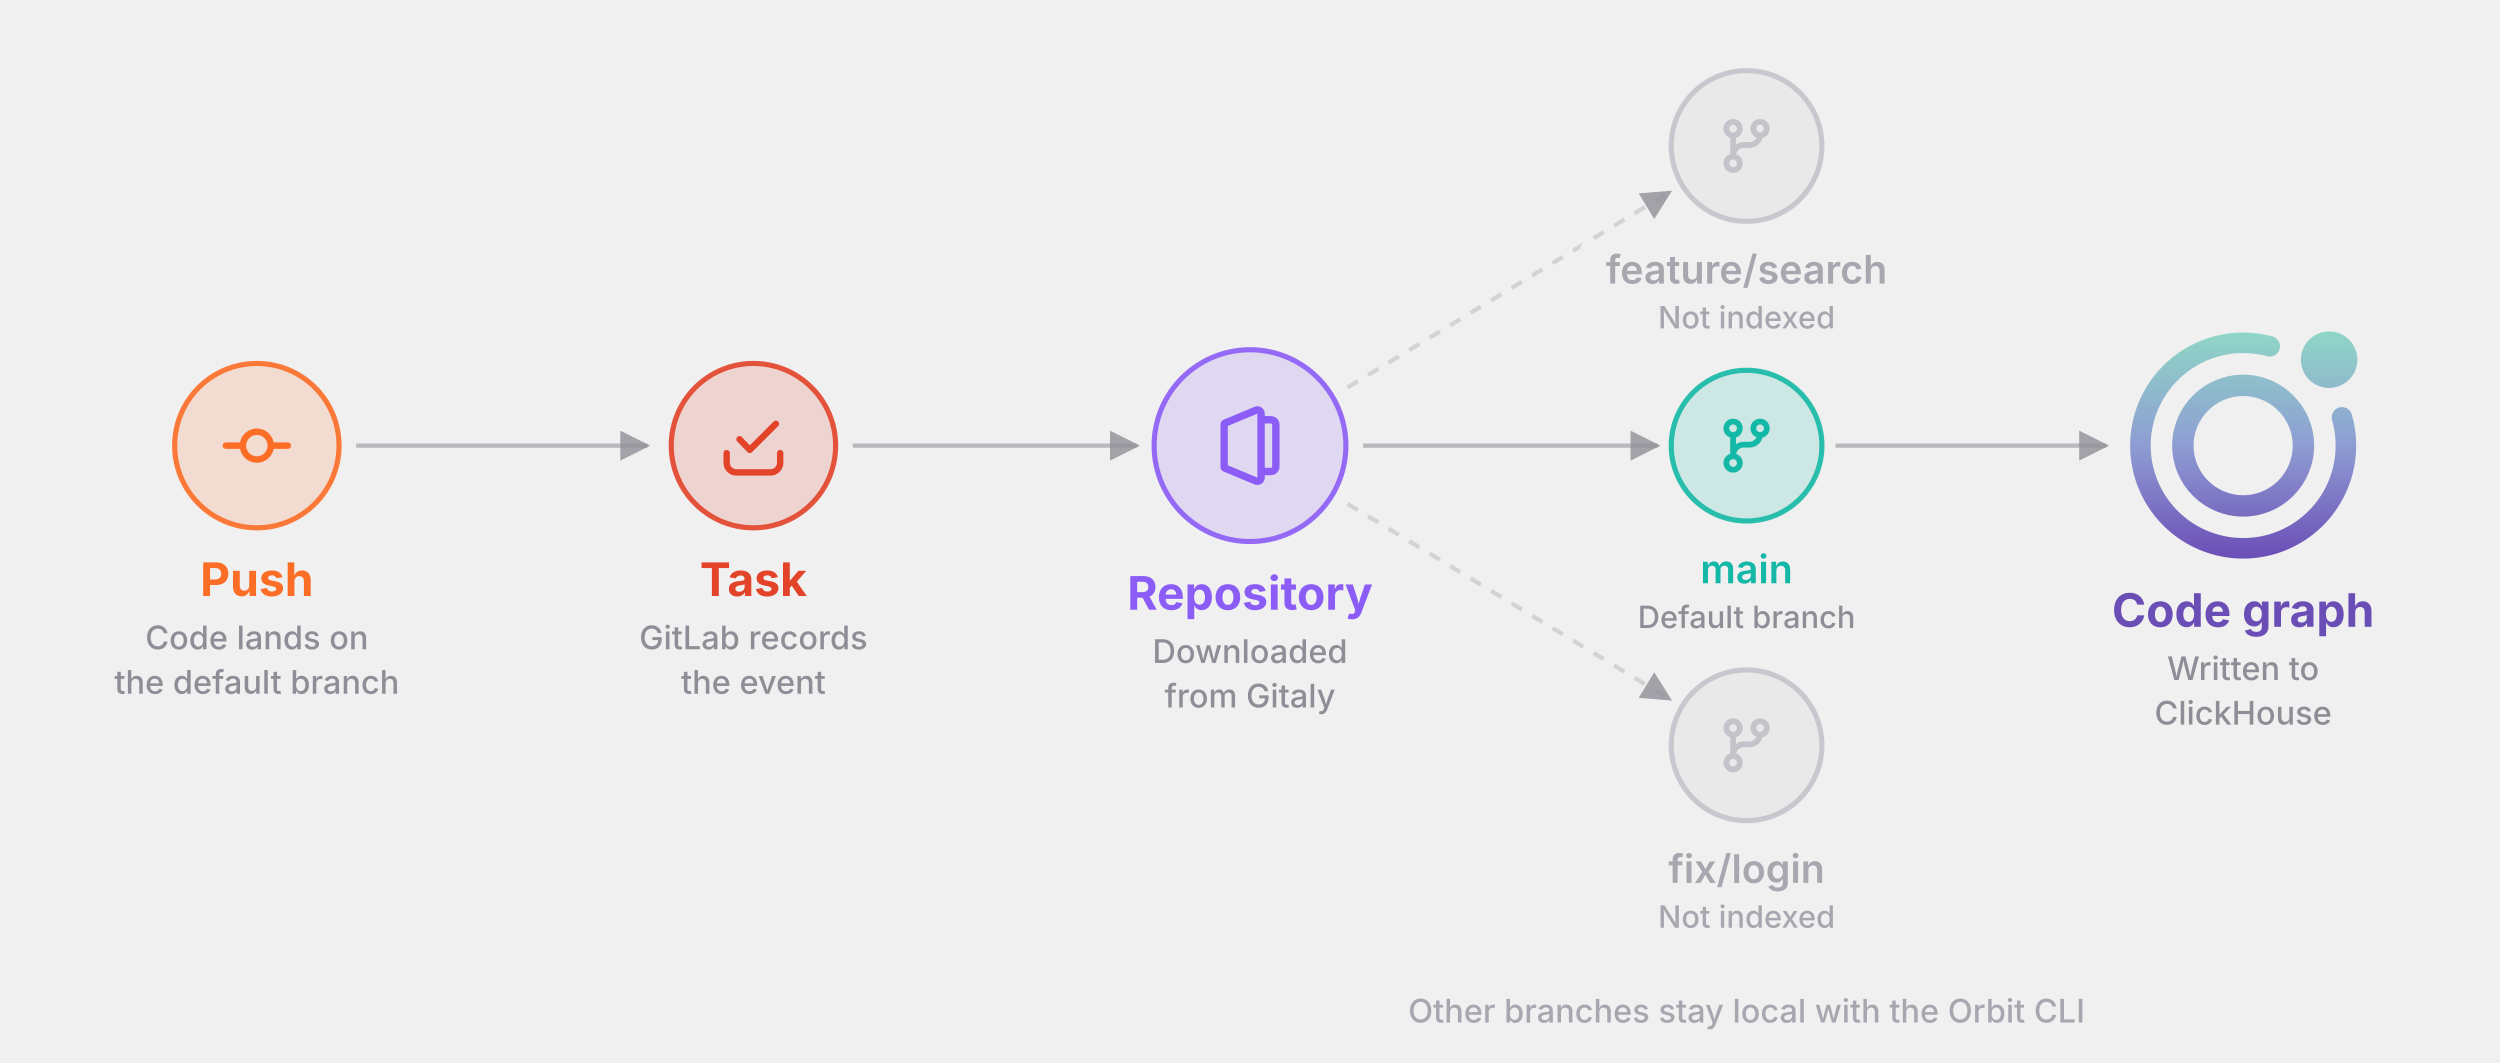
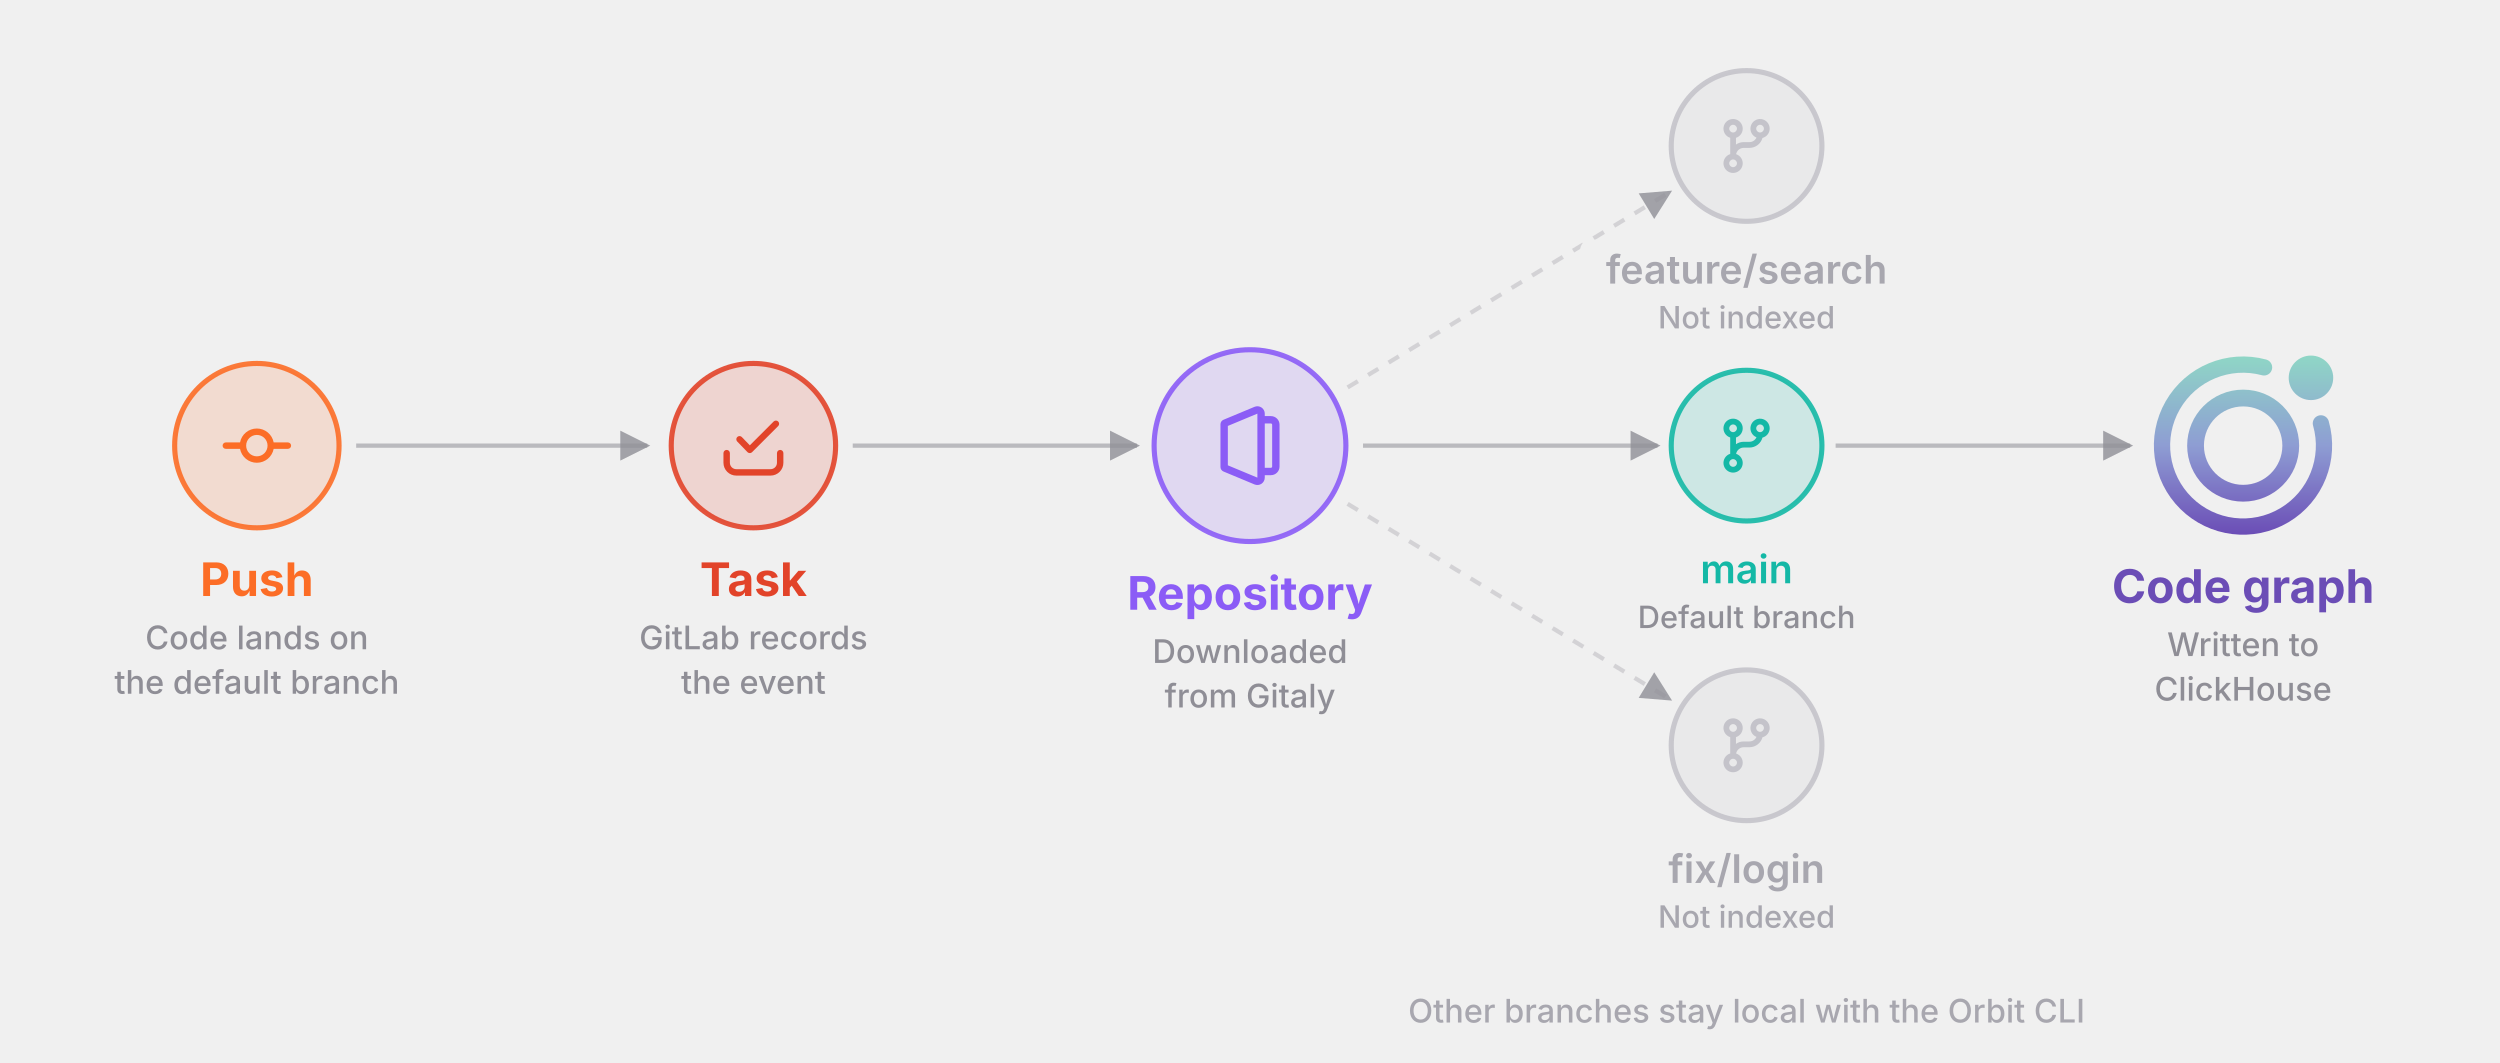
<svg xmlns="http://www.w3.org/2000/svg" viewBox="-150 -260 1460 620" width="720" height="306" font-family="'GitLab Sans', Inter, -apple-system, BlinkMacSystemFont, 'Segoe UI', Roboto, Arial, sans-serif">
  <defs>
-     <linearGradient id="logo" gradientUnits="userSpaceOnUse" x1="0" y1="-66" x2="0" y2="66">
+     <linearGradient id="logo" gradientUnits="userSpaceOnUse" x1="0" y1="-52" x2="0" y2="52">
      <stop offset="0.0" stop-color="#8FD6C6" />
      <stop offset="0.5" stop-color="#8E9DD3" />
      <stop offset="1.0" stop-color="#6B4DB6" />
    </linearGradient>
    <symbol viewBox="0 0 16 16" id="i-branch">
      <path fill-rule="evenodd" clip-rule="evenodd" d="M11.5 4.5a1 1 0 1 0 0-2 1 1 0 0 0 0 2zm2.5-1a2.501 2.501 0 0 1-1.872 2.42A3.502 3.502 0 0 1 8.75 8.5h-1.5a2 2 0 0 0-1.965 1.626 2.501 2.501 0 1 1-1.535-.011v-4.23a2.501 2.501 0 1 1 1.5 0v1.742a3.484 3.484 0 0 1 2-.627h1.5a2 2 0 0 0 1.823-1.177A2.5 2.5 0 1 1 14 3.5zm-8.5 9a1 1 0 1 1-2 0 1 1 0 0 1 2 0zm0-9a1 1 0 1 1-2 0 1 1 0 0 1 2 0z" />
    </symbol>
    <symbol viewBox="0 0 16 16" id="i-commit">
      <path fill-rule="evenodd" clip-rule="evenodd" d="M8 10.5a2.5 2.5 0 1 0 0-5 2.5 2.5 0 0 0 0 5zM8 12c1.953 0 3.579-1.4 3.93-3.25h3.32a.75.75 0 0 0 0-1.5h-3.32a4.001 4.001 0 0 0-7.86 0H.75a.75.75 0 0 0 0 1.5h3.32A4.001 4.001 0 0 0 8 12z" />
    </symbol>
    <symbol viewBox="0 0 16 16" id="i-project">
      <path fill-rule="evenodd" clip-rule="evenodd" d="M9.5 14.5l-6-2.5V4l6-2.5v13zm-6.885-1.244A1 1 0 0 1 2 12.333V3.667a1 1 0 0 1 .615-.923L8.923.115A1.5 1.5 0 0 1 11 1.5V2h1.25c.966 0 1.75.783 1.75 1.75v8.5A1.75 1.75 0 0 1 12.25 14H11v.5a1.5 1.5 0 0 1-2.077 1.385l-6.308-2.629zM11 12.5h1.25a.25.25 0 0 0 .25-.25v-8.5a.25.25 0 0 0-.25-.25H11v9z" />
    </symbol>
    <symbol viewBox="0 0 16 16" id="i-work-item-task">
      <path d="M14.25 9a.75.75 0 0 1 .75.75V12a3 3 0 0 1-3 3H4a3 3 0 0 1-3-3V9.75a.75.75 0 0 1 1.5 0V12A1.5 1.5 0 0 0 4 13.5h8a1.5 1.5 0 0 0 1.5-1.5V9.75a.75.75 0 0 1 .75-.75zm-1.474-6.682a.75.75 0 0 1 1.056 1.056l-.052.057-6.096 6.096a.751.751 0 0 1-.955.088l-.115-.096-2.403-2.484-.05-.057A.75.75 0 0 1 5.232 5.94l.056.052 1.873 1.935L12.72 2.37l.056-.052z" />
    </symbol>
    <marker id="arrow" viewBox="0 0 10 10" refX="9" refY="5" markerWidth="7" markerHeight="7" orient="auto-start-reverse">
      <path d="M0,0 L10,5 L0,10 z" fill="#8f8e96" fill-opacity="0.8" />
    </marker>
    <mask id="knockout" maskUnits="userSpaceOnUse" x="-150" y="-260" width="1460" height="620">
      <rect x="-150" y="-260" width="1460" height="620" fill="white" />
      <rect x="837.24" y="54.75" width="65.52" height="34.5" rx="6" fill="black" />
      <rect x="792.44" y="86.5" width="155.12" height="27.0" rx="6" fill="black" />
      <rect x="772.84" y="-120.25" width="194.32" height="34.5" rx="6" fill="black" />
      <rect x="807.56" y="-88.5" width="124.88" height="27.0" rx="6" fill="black" />
      <rect x="805.04" y="229.75" width="129.92" height="34.5" rx="6" fill="black" />
      <rect x="807.56" y="261.5" width="124.88" height="27.0" rx="6" fill="black" />
      <rect x="-37.24" y="57.75" width="74.48" height="40.5" rx="6" fill="black" />
      <rect x="-76.16" y="97.75" width="152.32" height="28.5" rx="6" fill="black" />
      <rect x="-102.76" y="123.75" width="205.52" height="28.5" rx="6" fill="black" />
      <rect x="252.76" y="57.75" width="74.48" height="40.5" rx="6" fill="black" />
      <rect x="208.52" y="97.75" width="162.96" height="28.5" rx="6" fill="black" />
      <rect x="235.12" y="123.75" width="109.76" height="28.5" rx="6" fill="black" />
      <rect x="497.4" y="65.75" width="165.2" height="40.5" rx="6" fill="black" />
      <rect x="519.8" y="105.75" width="120.4" height="28.5" rx="6" fill="black" />
      <rect x="514.48" y="131.75" width="131.04" height="28.5" rx="6" fill="black" />
-       <rect x="1077.4" y="75.75" width="165.2" height="40.5" rx="6" fill="black" />
-       <rect x="1099.8" y="115.75" width="120.4" height="28.5" rx="6" fill="black" />
-       <rect x="1099.8" y="141.75" width="120.4" height="28.5" rx="6" fill="black" />
+       <rect x="1077.4" y="61.75" width="165.2" height="40.5" rx="6" fill="black" />
+       <rect x="1099.8" y="101.75" width="120.4" height="28.5" rx="6" fill="black" />
+       <rect x="1099.8" y="127.75" width="120.4" height="28.5" rx="6" fill="black" />
    </mask>
  </defs>
  <g mask="url(#knockout)">
    <path d="M58,0 L228,0" fill="none" stroke="#8f8e96" stroke-opacity="0.55" stroke-width="2.5" marker-end="url(#arrow)" />
    <path d="M348,0 L514,0" fill="none" stroke="#8f8e96" stroke-opacity="0.55" stroke-width="2.5" marker-end="url(#arrow)" />
    <path d="M646,0 L818,0" fill="none" stroke="#8f8e96" stroke-opacity="0.55" stroke-width="2.5" marker-end="url(#arrow)" />
-     <path d="M922,0 L1080,0" fill="none" stroke="#8f8e96" stroke-opacity="0.55" stroke-width="2.5" marker-end="url(#arrow)" />
+     <path d="M922,0 L1094,0" fill="none" stroke="#8f8e96" stroke-opacity="0.55" stroke-width="2.5" marker-end="url(#arrow)" />
    <path d="M637,-34 L825,-148" fill="none" stroke="#8f8e96" stroke-opacity="0.3" stroke-width="2.5" stroke-dasharray="7 7" marker-end="url(#arrow)" />
    <path d="M637,34 L825,148" fill="none" stroke="#8f8e96" stroke-opacity="0.3" stroke-width="2.5" stroke-dasharray="7 7" marker-end="url(#arrow)" />
  </g>
  <circle cx="870" cy="0" r="44" fill="#14B8A6" fill-opacity="0.16" stroke="#14B8A6" stroke-opacity="0.9" stroke-width="3" />
  <use href="#i-branch" x="852.0" y="-18.0" width="36" height="36" style="fill:#14B8A6" />
  <circle cx="870" cy="-175" r="44" fill="#c4c3ca" fill-opacity="0.16" stroke="#c4c3ca" stroke-opacity="0.9" stroke-width="3" />
  <use href="#i-branch" x="852.0" y="-193.0" width="36" height="36" style="fill:#c4c3ca" />
  <circle cx="870" cy="175" r="44" fill="#c4c3ca" fill-opacity="0.16" stroke="#c4c3ca" stroke-opacity="0.9" stroke-width="3" />
  <use href="#i-branch" x="852.0" y="157.0" width="36" height="36" style="fill:#c4c3ca" />
  <circle cx="0" cy="0" r="48" fill="#FC6D26" fill-opacity="0.16" stroke="#FC6D26" stroke-opacity="0.9" stroke-width="3" />
  <use href="#i-commit" x="-20.0" y="-20.0" width="40" height="40" style="fill:#FC6D26" />
  <circle cx="290" cy="0" r="48" fill="#E24329" fill-opacity="0.16" stroke="#E24329" stroke-opacity="0.9" stroke-width="3" />
  <use href="#i-work-item-task" x="270.0" y="-20.0" width="40" height="40" style="fill:#E24329" />
  <circle cx="580" cy="0" r="56" fill="#8B5CF6" fill-opacity="0.16" stroke="#8B5CF6" stroke-opacity="0.9" stroke-width="3" />
  <use href="#i-project" x="557.0" y="-23.0" width="46" height="46" style="fill:#8B5CF6" />
-   <circle cx="1160" cy="0" r="35.2" fill="none" stroke="url(#logo)" stroke-width="12.5" />
-   <path d="M1217.7,-16.5 A60.0,60.0 0 1 1 1175.5,-58.0" fill="none" stroke="url(#logo)" stroke-width="12.0" stroke-linecap="round" />
-   <circle cx="1210.2" cy="-50.2" r="16.5" fill="url(#logo)" />
+   <circle cx="1160" cy="0" r="27.8" fill="none" stroke="url(#logo)" stroke-width="9.8" />
+   <path d="M1205.4,-13.0 A47.3,47.3 0 1 1 1172.2,-45.7" fill="none" stroke="url(#logo)" stroke-width="9.5" stroke-linecap="round" />
+   <circle cx="1199.6" cy="-39.6" r="13.0" fill="url(#logo)" />
  <text x="870" y="72" font-size="23" font-weight="600" fill="#14B8A6" text-anchor="middle" dominant-baseline="central">main</text>
  <text x="870" y="100" font-size="18" font-weight="450" fill="#8f8e96" text-anchor="middle" dominant-baseline="central">Default branch</text>
  <text x="870" y="-103" font-size="23" font-weight="600" fill="#a8a7af" text-anchor="middle" dominant-baseline="central">feature/search</text>
  <text x="870" y="-75" font-size="18" font-weight="450" fill="#a8a7af" text-anchor="middle" dominant-baseline="central">Not indexed</text>
  <text x="870" y="247" font-size="23" font-weight="600" fill="#a8a7af" text-anchor="middle" dominant-baseline="central">fix/login</text>
  <text x="870" y="275" font-size="18" font-weight="450" fill="#a8a7af" text-anchor="middle" dominant-baseline="central">Not indexed</text>
  <text x="0" y="78" font-size="27" font-weight="650" fill="#FC6D26" text-anchor="middle" dominant-baseline="central">Push</text>
  <text x="0" y="112" font-size="19" font-weight="450" fill="#8f8e96" text-anchor="middle" dominant-baseline="central">Code lands on</text>
  <text x="0" y="138" font-size="19" font-weight="450" fill="#8f8e96" text-anchor="middle" dominant-baseline="central">the default branch</text>
  <text x="290" y="78" font-size="27" font-weight="650" fill="#E24329" text-anchor="middle" dominant-baseline="central">Task</text>
  <text x="290" y="112" font-size="19" font-weight="450" fill="#8f8e96" text-anchor="middle" dominant-baseline="central">GitLab records</text>
  <text x="290" y="138" font-size="19" font-weight="450" fill="#8f8e96" text-anchor="middle" dominant-baseline="central">the event</text>
  <text x="580" y="86" font-size="27" font-weight="650" fill="#8B5CF6" text-anchor="middle" dominant-baseline="central">Repository</text>
  <text x="580" y="120" font-size="19" font-weight="450" fill="#8f8e96" text-anchor="middle" dominant-baseline="central">Downloaded</text>
  <text x="580" y="146" font-size="19" font-weight="450" fill="#8f8e96" text-anchor="middle" dominant-baseline="central">from Gitaly</text>
-   <text x="1160" y="96" font-size="27" font-weight="650" fill="#6B4DB6" text-anchor="middle" dominant-baseline="central">Code graph</text>
-   <text x="1160" y="130" font-size="19" font-weight="450" fill="#8f8e96" text-anchor="middle" dominant-baseline="central">Written to</text>
-   <text x="1160" y="156" font-size="19" font-weight="450" fill="#8f8e96" text-anchor="middle" dominant-baseline="central">ClickHouse</text>
+   <text x="1160" y="82" font-size="27" font-weight="650" fill="#6B4DB6" text-anchor="middle" dominant-baseline="central">Code graph</text>
+   <text x="1160" y="116" font-size="19" font-weight="450" fill="#8f8e96" text-anchor="middle" dominant-baseline="central">Written to</text>
+   <text x="1160" y="142" font-size="19" font-weight="450" fill="#8f8e96" text-anchor="middle" dominant-baseline="central">ClickHouse</text>
  <text x="870" y="330" font-size="19" font-weight="450" fill="#a8a7af" text-anchor="middle" dominant-baseline="central">Other branches stay local with the Orbit CLI</text>
</svg>
